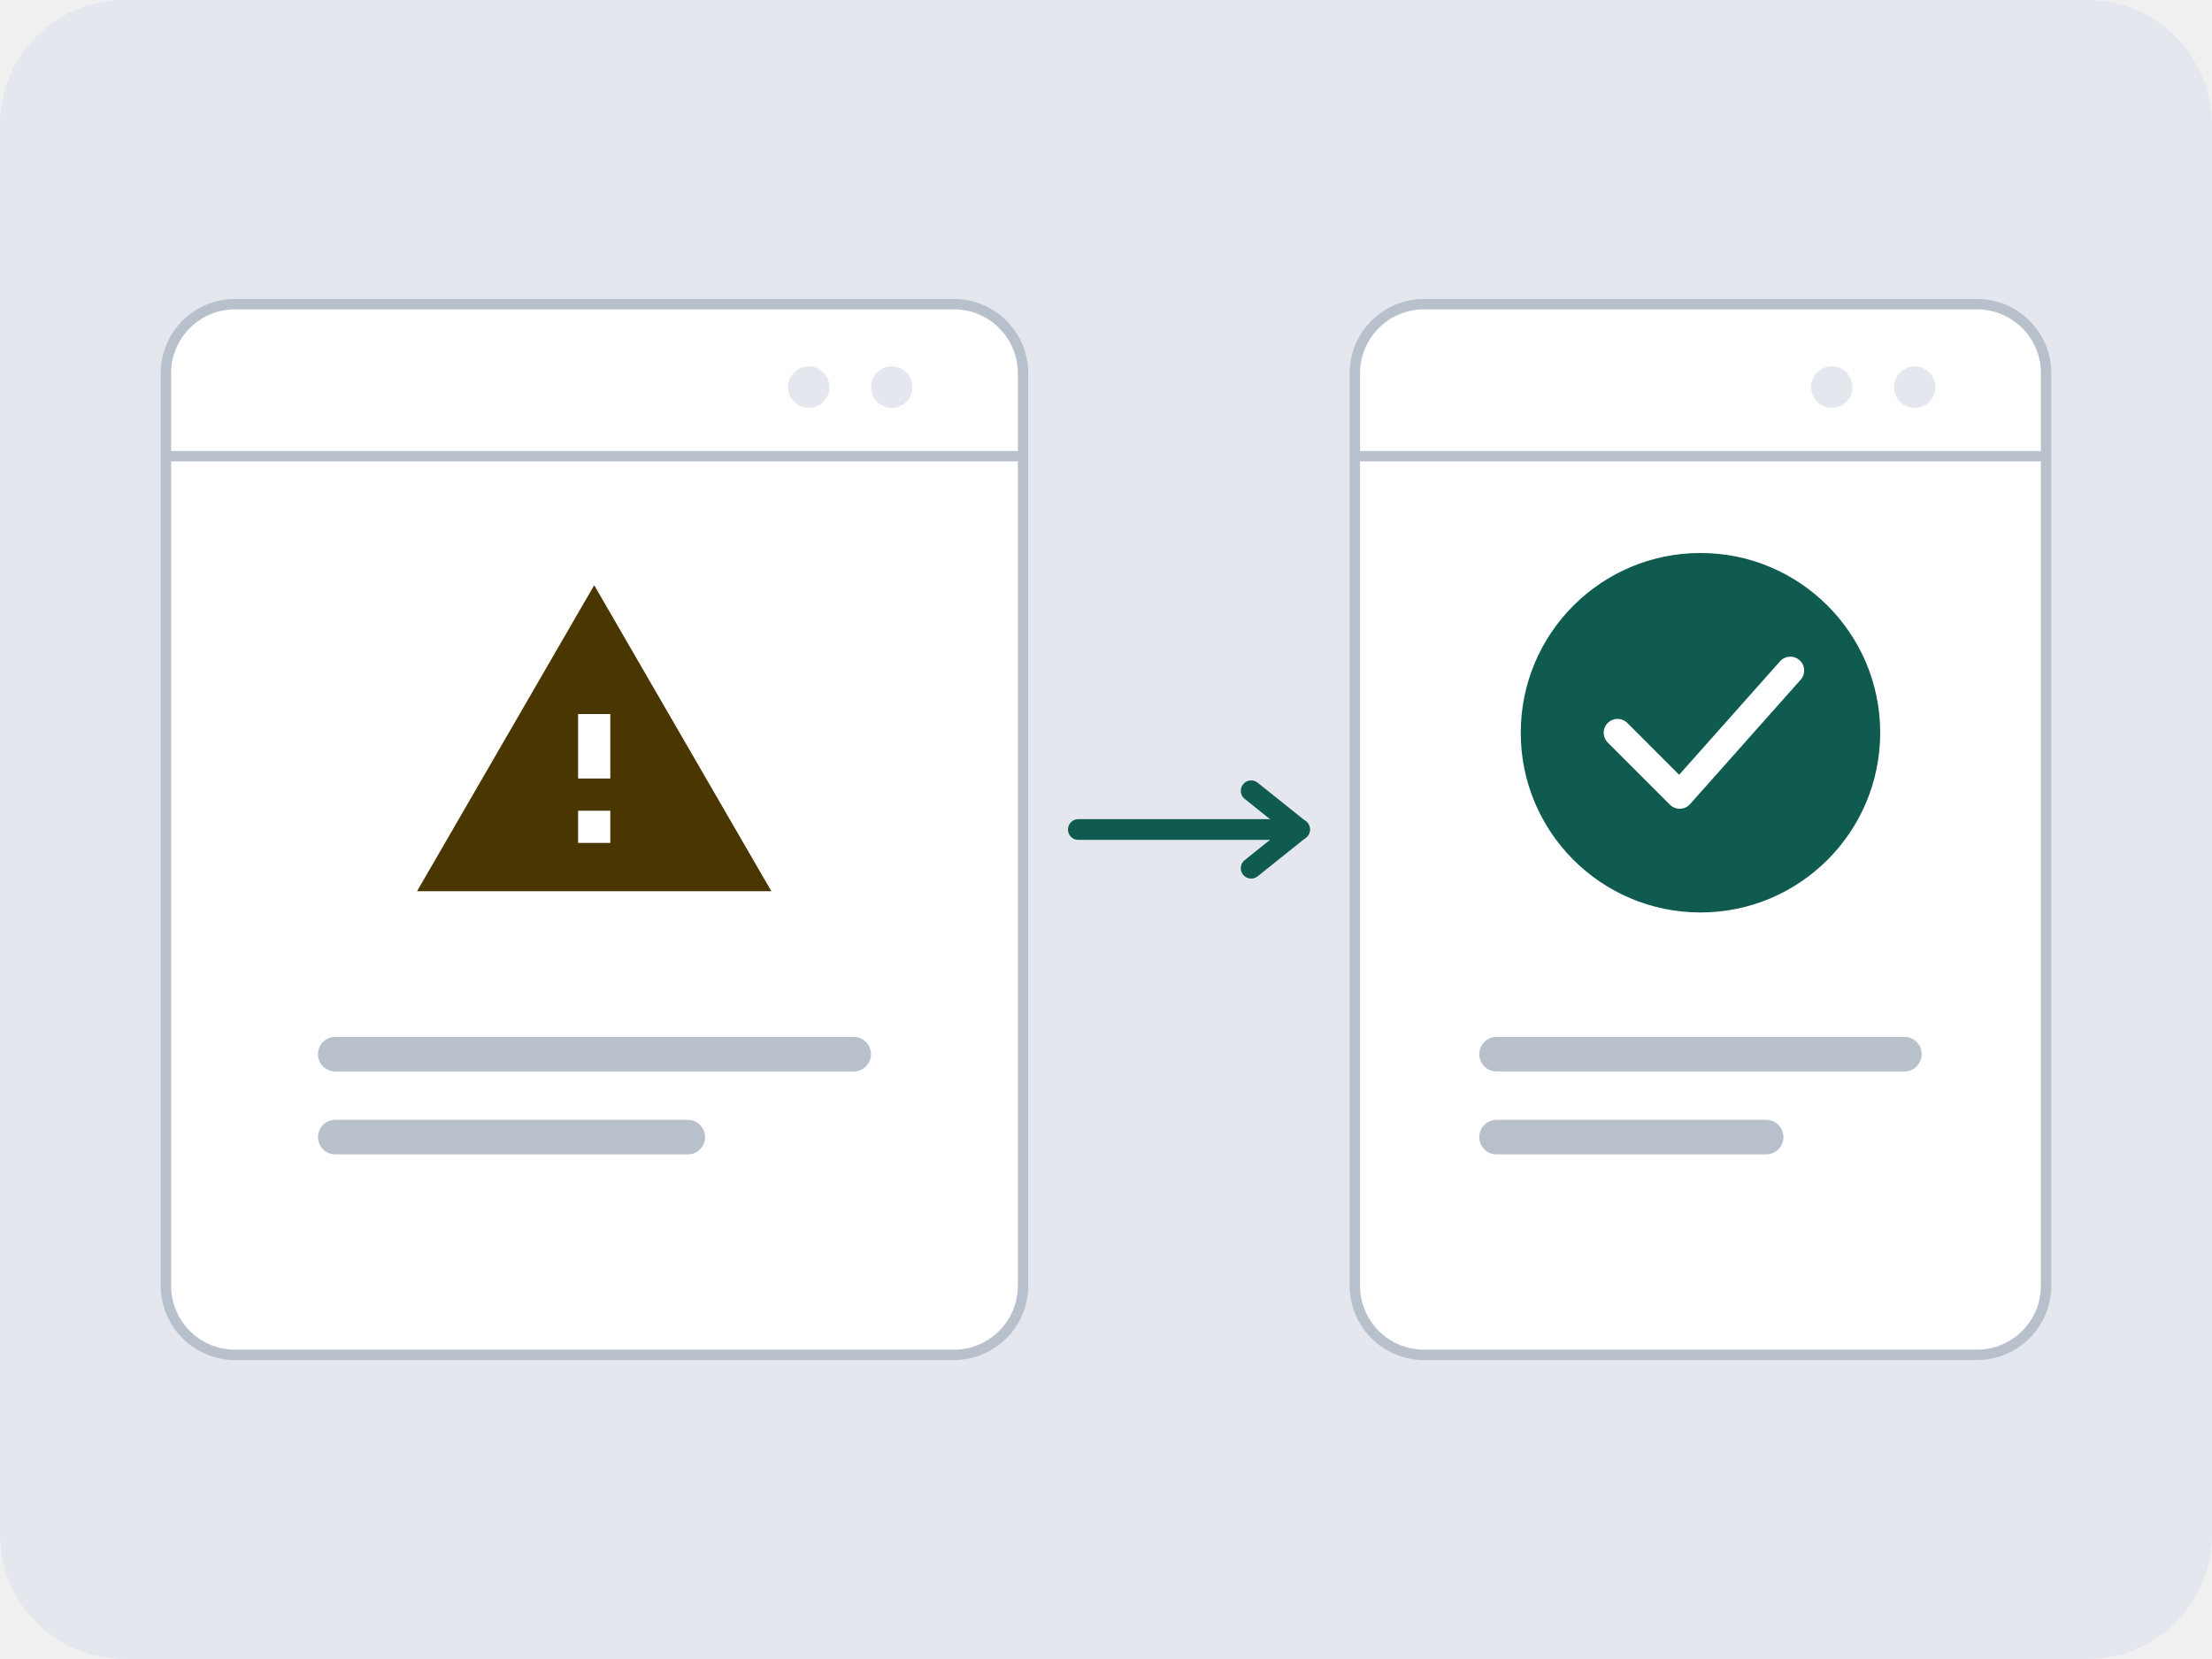
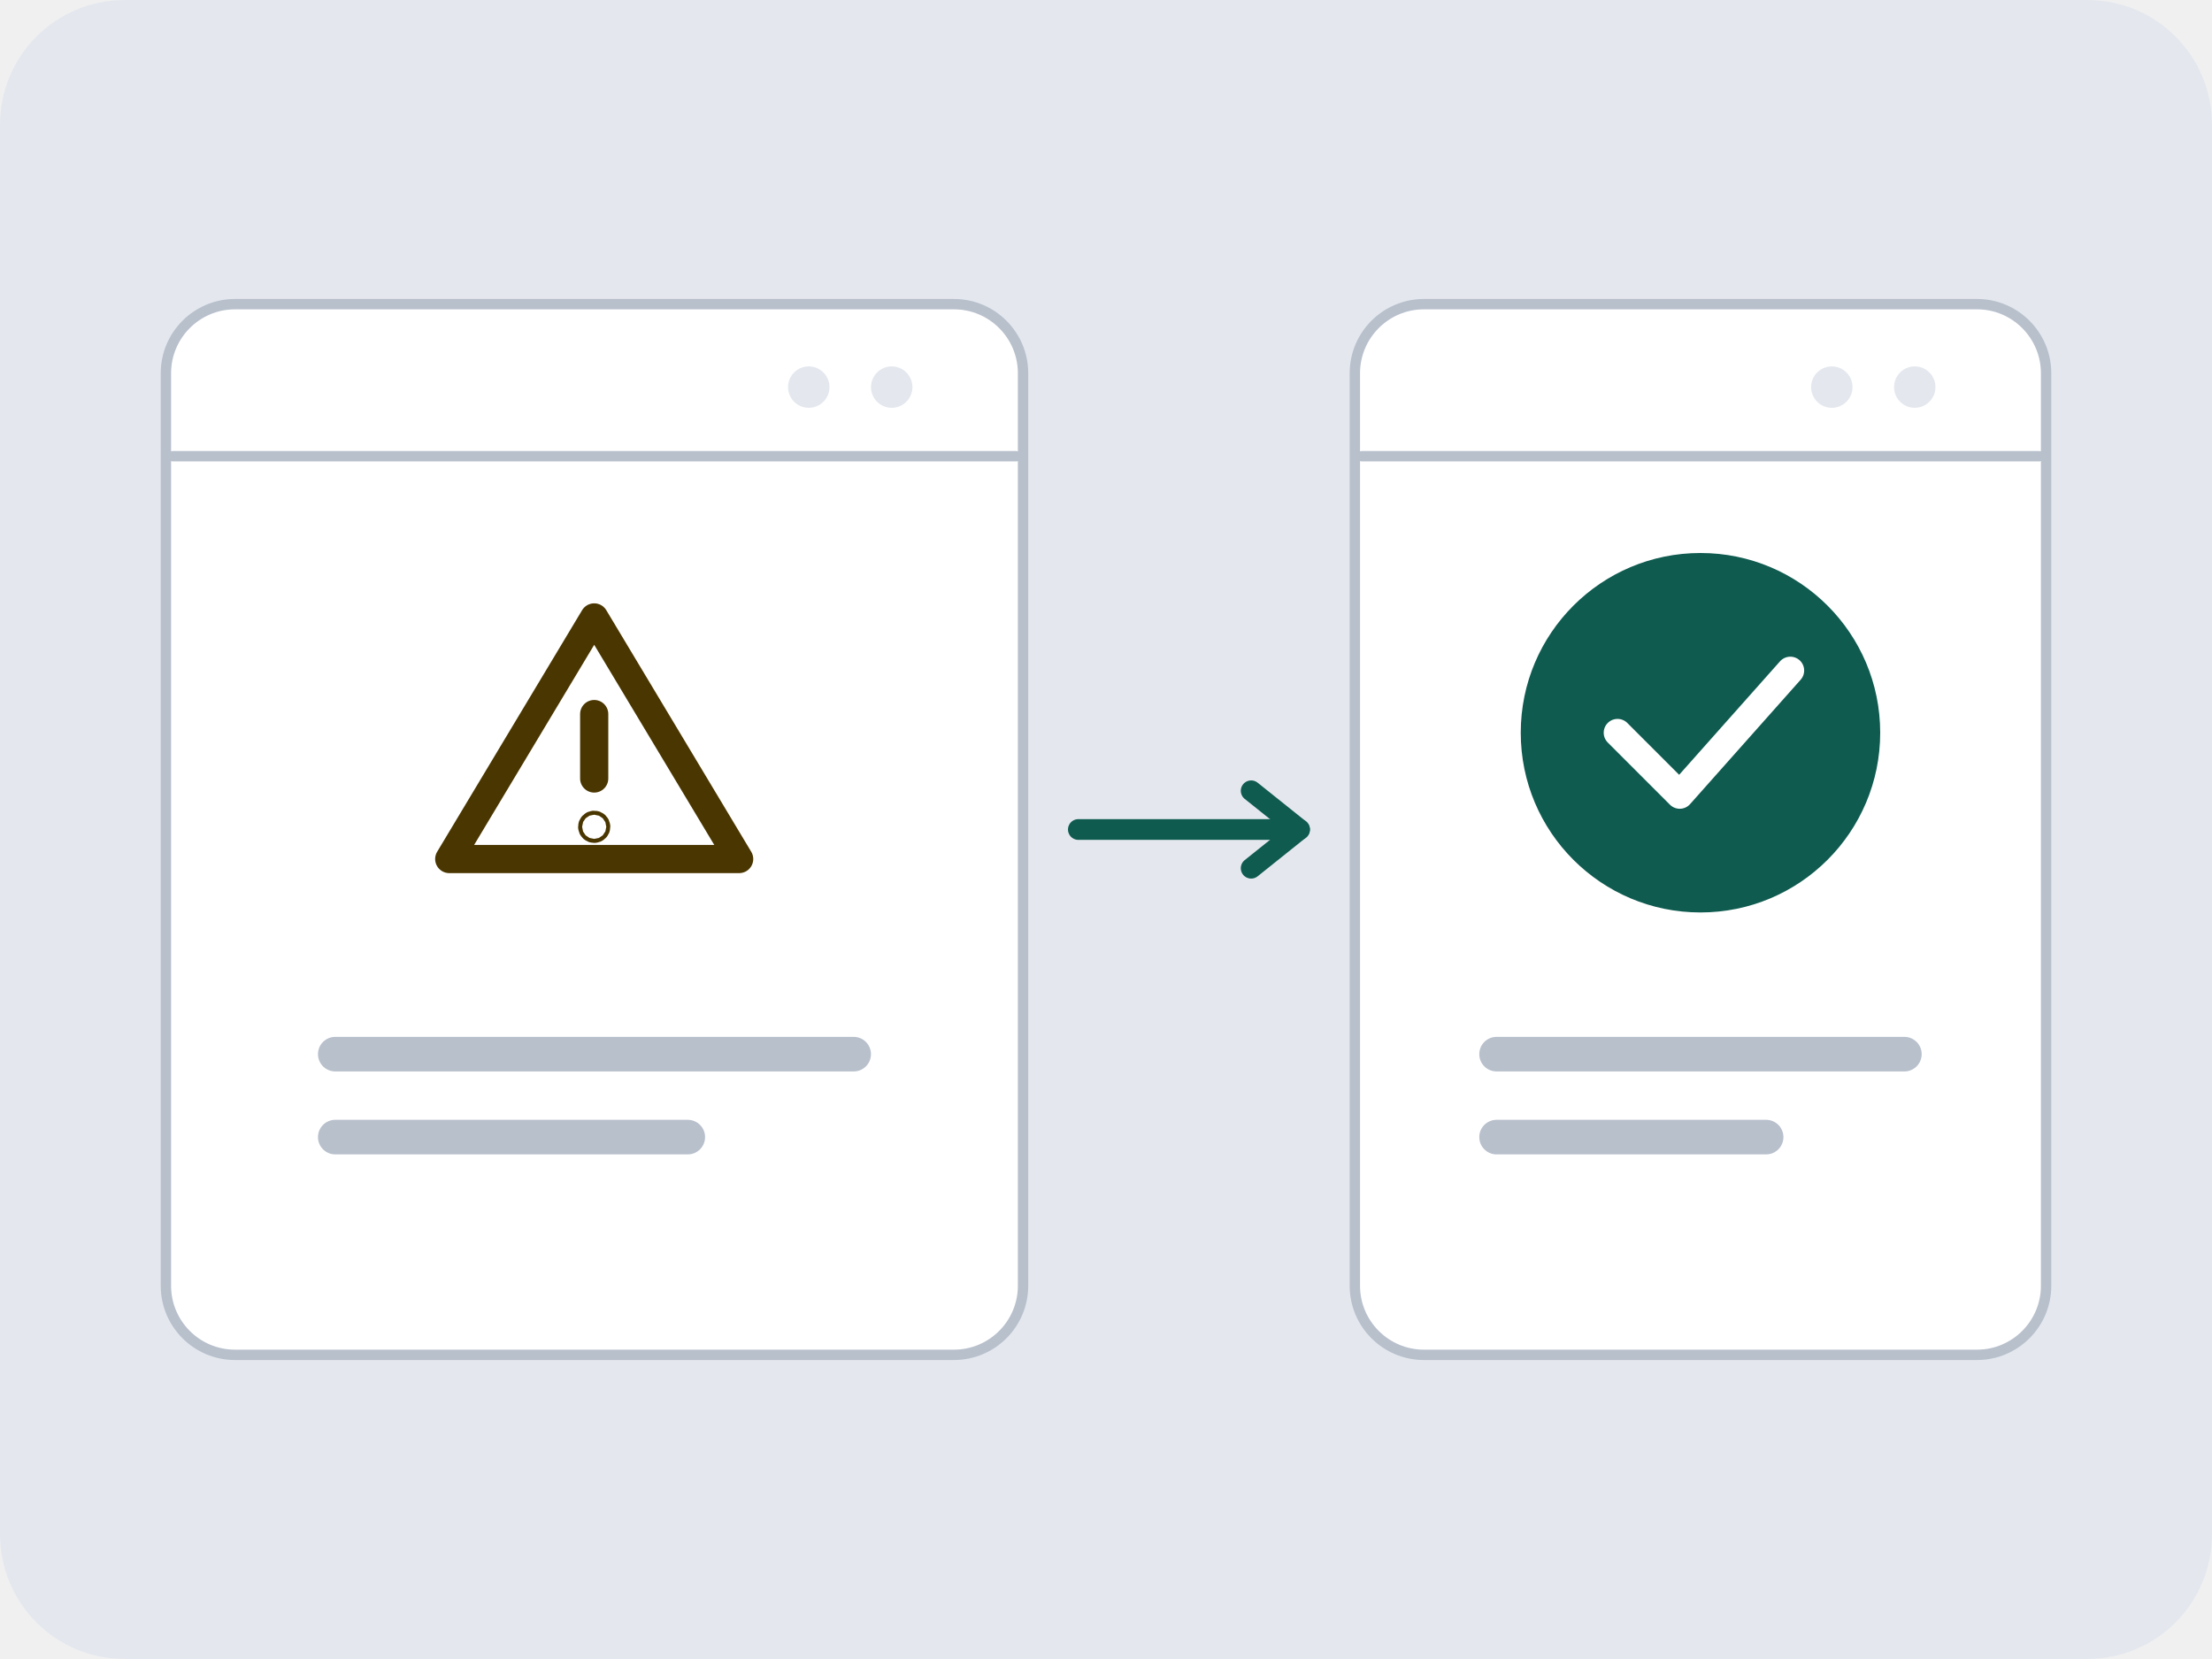
<svg xmlns="http://www.w3.org/2000/svg" width="320" height="240" viewBox="0 0 320 240">
  <path d="M18,0 h284 a18,18 0 0 1 18,18 v204 a18,18 0 0 1 -18,18 h-284 a18,18 0 0 1 -18,-18 v-204 a18,18 0 0 1 18,-18 z" fill="#E4E8EE" data-fill="SurfaceHigh" />
  <path d="M34,44 h104 a10,10 0 0 1 10,10 v132 a10,10 0 0 1 -10,10 h-104 a10,10 0 0 1 -10,-10 v-132 a10,10 0 0 1 10,-10 z" fill="#FFFFFF" data-fill="Surface" stroke="#B8C0CC" data-stroke="Separator" stroke-width="1.5" stroke-linecap="round" stroke-linejoin="round" />
  <path d="M25,66 h122" fill="none" stroke="#B8C0CC" data-stroke="Separator" stroke-width="1.5" stroke-linecap="round" stroke-linejoin="round" />
  <path d="M117,53 h0 a3,3 0 0 1 3,3 v0 a3,3 0 0 1 -3,3 h0 a3,3 0 0 1 -3,-3 v0 a3,3 0 0 1 3,-3 z" fill="#E4E8EE" data-fill="Sidebar" />
  <path d="M129,53 h0 a3,3 0 0 1 3,3 v0 a3,3 0 0 1 -3,3 h0 a3,3 0 0 1 -3,-3 v0 a3,3 0 0 1 3,-3 z" fill="#E4E8EE" data-fill="Sidebar" />
-   <path d="M13,14H11V10H13M13,18H11V16H13M1,21H23L12,2L1,21Z" fill="#4A3600" data-fill="Warning" transform="translate(58 80) scale(2.33)" />
+   <path d="M 12 4 l 9 15 H 3 z M 12 10 v 4 M 11.875 17 A 0.125 0.125 0 1 0 12.125 17 A 0.125 0.125 0 1 0 11.875 17 Z" fill="none" stroke="#4A3600" data-stroke="Warning" stroke-width="1.75" stroke-linecap="round" stroke-linejoin="round" transform="translate(58 80) scale(2.33)" />
  <path d="M48.5,150 h75 a2.5,2.5 0 0 1 2.5,2.5 v0 a2.5,2.5 0 0 1 -2.5,2.5 h-75 a2.5,2.5 0 0 1 -2.5,-2.5 v0 a2.5,2.5 0 0 1 2.5,-2.5 z" fill="#B8C0CC" data-fill="Separator" />
  <path d="M48.5,162 h51 a2.5,2.5 0 0 1 2.5,2.5 v0 a2.5,2.5 0 0 1 -2.5,2.5 h-51 a2.5,2.5 0 0 1 -2.5,-2.5 v0 a2.5,2.5 0 0 1 2.5,-2.5 z" fill="#B8C0CC" data-fill="Separator" />
  <path d="M156,120 L188,120" fill="none" stroke="#0F5B50" data-stroke="Accent" stroke-width="3" stroke-linecap="round" stroke-linejoin="round" />
  <path d="M181,125.6 L188,120 L181,114.4" fill="none" stroke="#0F5B50" data-stroke="Accent" stroke-width="3" stroke-linecap="round" stroke-linejoin="round" />
  <path d="M206,44 h80 a10,10 0 0 1 10,10 v132 a10,10 0 0 1 -10,10 h-80 a10,10 0 0 1 -10,-10 v-132 a10,10 0 0 1 10,-10 z" fill="#FFFFFF" data-fill="Surface" stroke="#B8C0CC" data-stroke="Separator" stroke-width="1.5" stroke-linecap="round" stroke-linejoin="round" />
  <path d="M197,66 h98" fill="none" stroke="#B8C0CC" data-stroke="Separator" stroke-width="1.5" stroke-linecap="round" stroke-linejoin="round" />
  <path d="M265,53 h0 a3,3 0 0 1 3,3 v0 a3,3 0 0 1 -3,3 h0 a3,3 0 0 1 -3,-3 v0 a3,3 0 0 1 3,-3 z" fill="#E4E8EE" data-fill="Sidebar" />
  <path d="M277,53 h0 a3,3 0 0 1 3,3 v0 a3,3 0 0 1 -3,3 h0 a3,3 0 0 1 -3,-3 v0 a3,3 0 0 1 3,-3 z" fill="#E4E8EE" data-fill="Sidebar" />
  <path d="M220,106 a26,26 0 1 0 52,0 a26,26 0 1 0 -52,0 z" fill="#0F5B50" data-fill="Accent" />
  <path d="M234,106 L243,115 L259,97" fill="none" stroke="#FFFFFF" data-stroke="OnAccent" stroke-width="4" stroke-linecap="round" stroke-linejoin="round" />
  <path d="M216.5,150 h59 a2.5,2.5 0 0 1 2.5,2.5 v0 a2.5,2.5 0 0 1 -2.5,2.5 h-59 a2.5,2.5 0 0 1 -2.5,-2.5 v0 a2.5,2.5 0 0 1 2.5,-2.5 z" fill="#B8C0CC" data-fill="Separator" />
  <path d="M216.5,162 h39 a2.5,2.5 0 0 1 2.5,2.5 v0 a2.5,2.5 0 0 1 -2.5,2.5 h-39 a2.5,2.5 0 0 1 -2.5,-2.5 v0 a2.5,2.5 0 0 1 2.5,-2.5 z" fill="#B8C0CC" data-fill="Separator" />
</svg>
